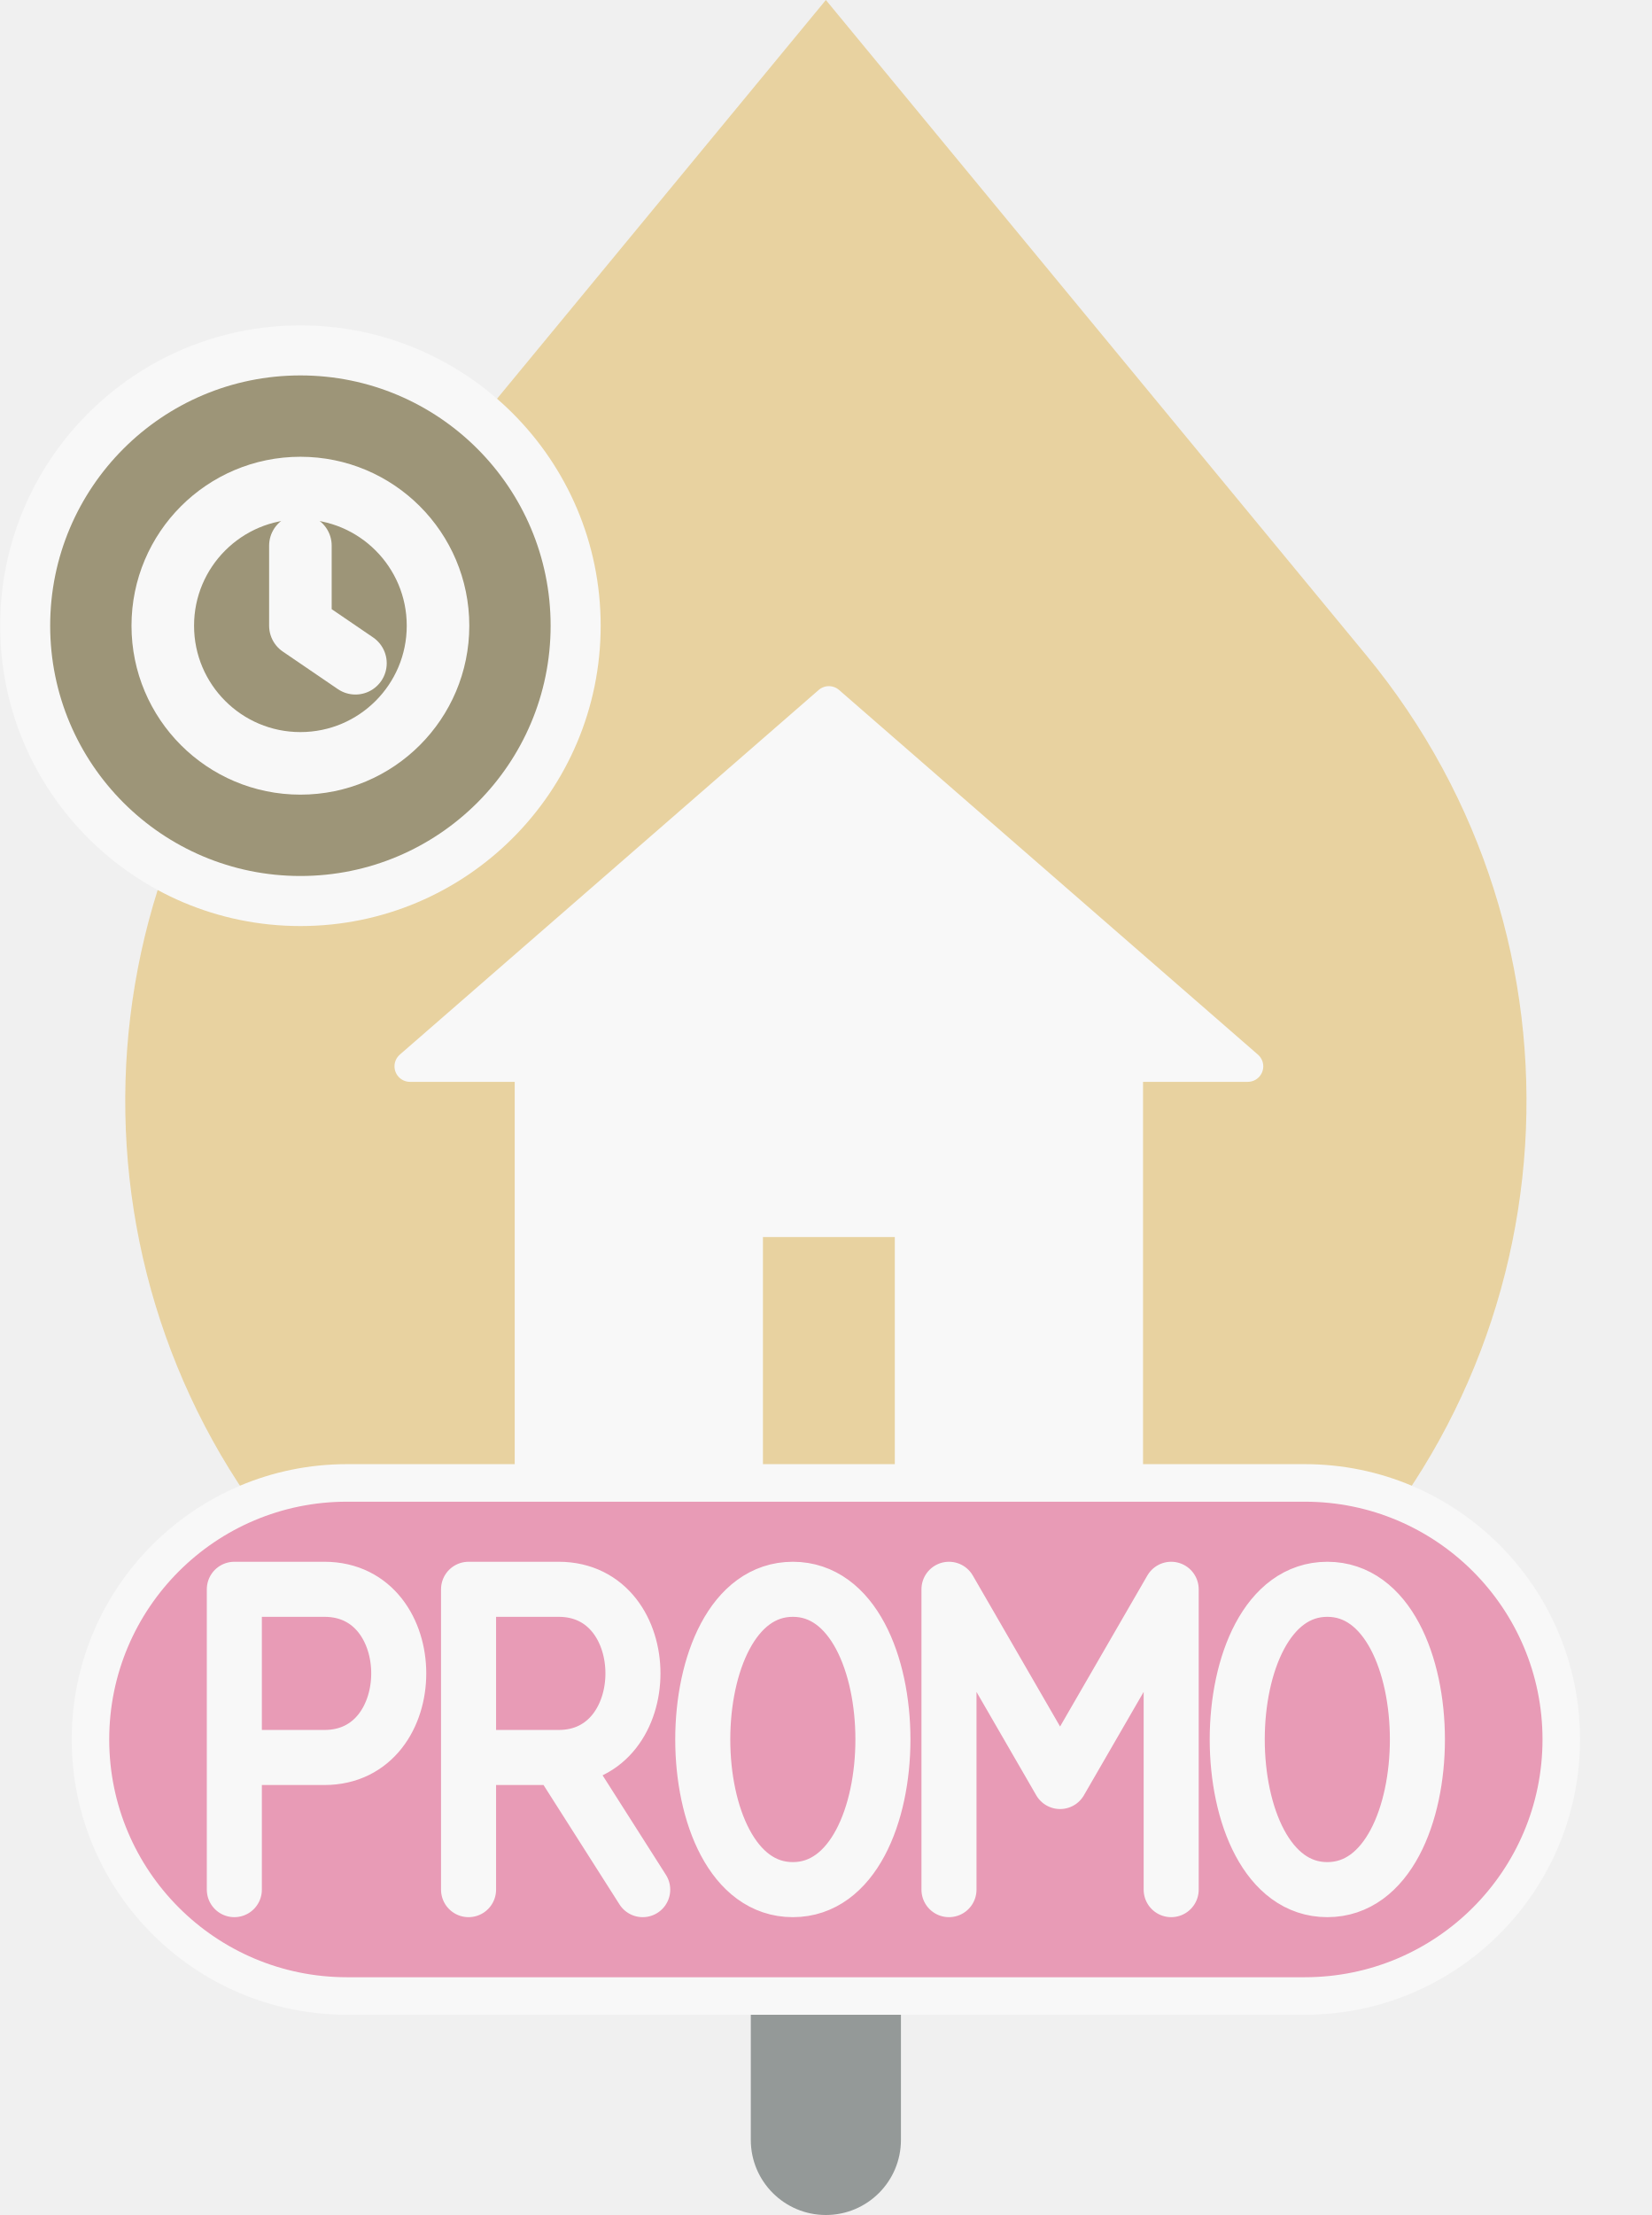
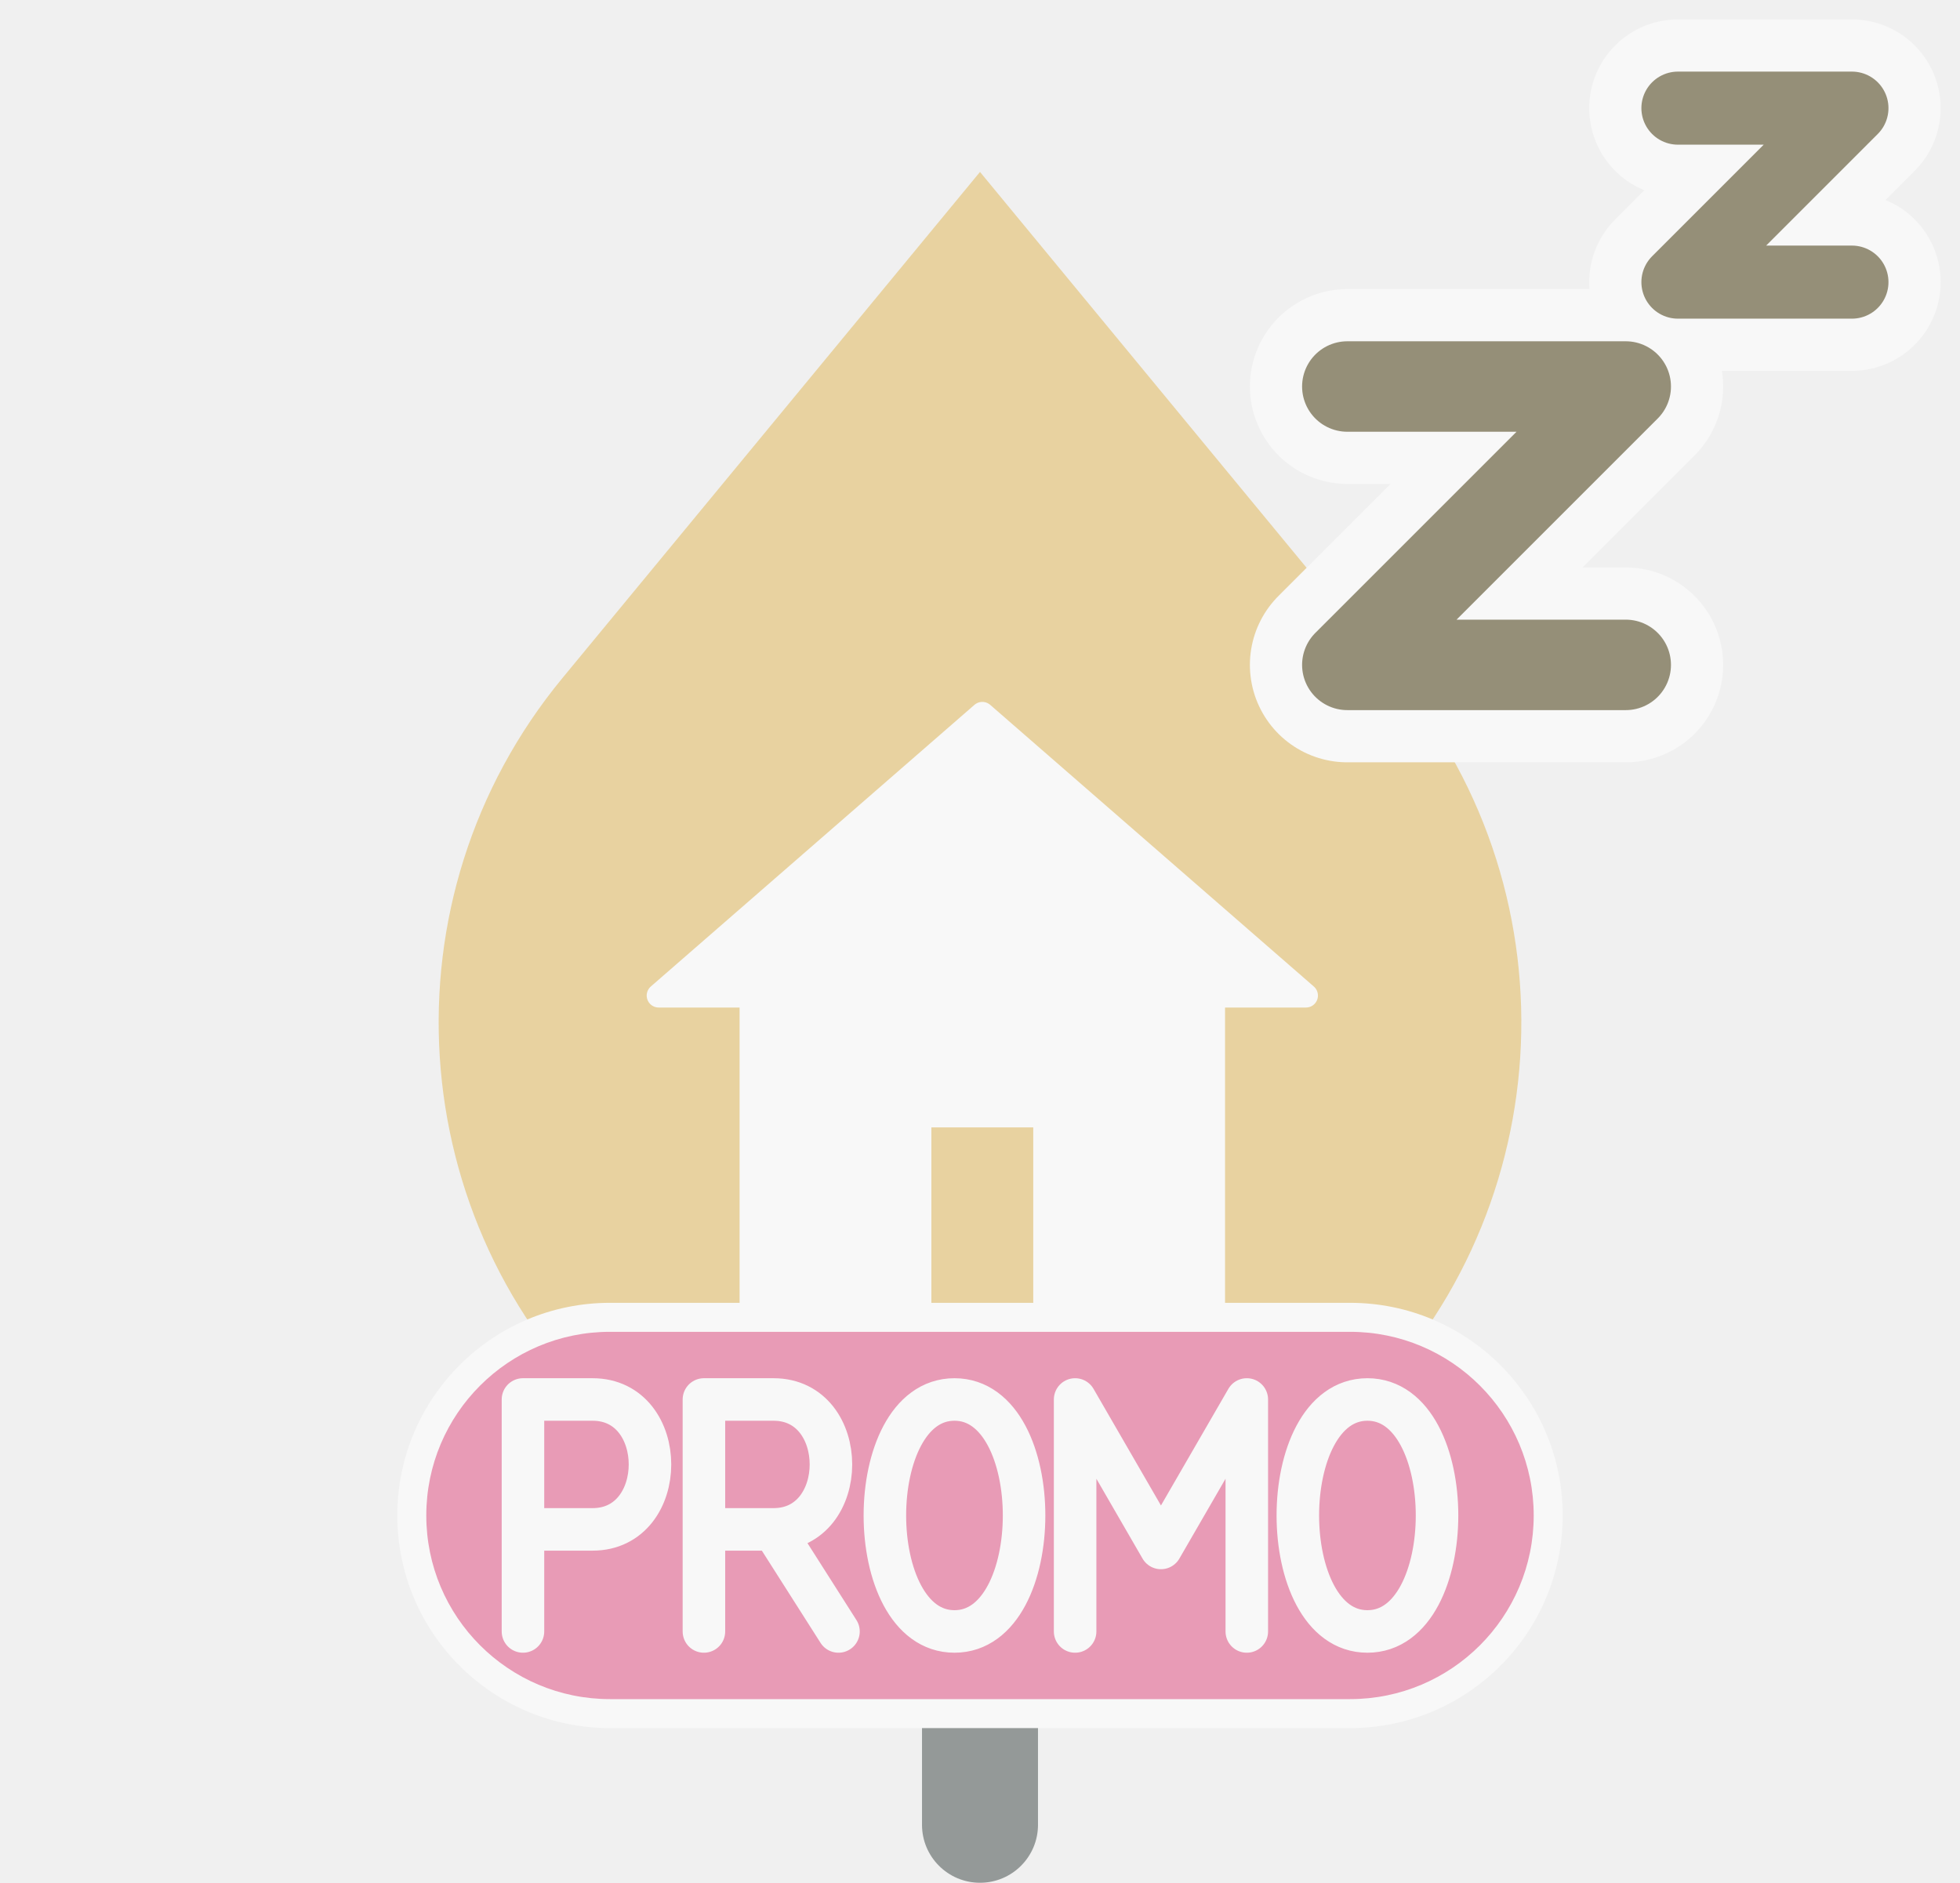
- <svg xmlns="http://www.w3.org/2000/svg" width="25.36" height="34.00" viewBox="7.000 2.000 66.000 88.500">
+ <svg xmlns="http://www.w3.org/2000/svg" width="38.95" height="37.42" viewBox="-10.690 -6.890 101.380 97.390">
  <g opacity="0.50">
    <rect x="37" y="70" width="6" height="20.5" rx="3" fill="#384240" />
    <path d="M40.000,2.000 L61.599,28.182 A28.000,28.000 0 1 1 18.401,28.182 Z" fill="#E0B450" />
    <g transform="translate(40.120 46.000) scale(1.55) translate(-12 -12.5)">
      <path d="M12 2.2 1.2 11.6h3.1V22h5.6v-6.4h4.2V22h5.6V11.6h3.1z" fill="#fff" stroke="#fff" stroke-width="0.8" stroke-linejoin="round" />
    </g>
    <rect x="9.860" y="60.500" width="60.280" height="22.000" rx="11.000" fill="#fff" />
    <rect x="11.360" y="62.000" width="57.280" height="19.000" rx="9.500" fill="#E0457B" />
    <path d="M16.360,77.500 L16.360,65.500 L19.960,65.500 C23.920,65.500 23.920,72.220 19.960,72.220 L16.360,72.220 M25.720,77.500 L25.720,65.500 L29.320,65.500 C33.280,65.500 33.280,72.220 29.320,72.220 L25.720,72.220 M29.320,72.220 L32.680,77.500 M38.680,65.500 C33.880,65.500 33.880,77.500 38.680,77.500 C43.480,77.500 43.480,65.500 38.680,65.500 Z M44.920,77.500 L44.920,65.500 L49.360,73.180 L53.800,65.500 L53.800,77.500 M60.040,65.500 C55.240,65.500 55.240,77.500 60.040,77.500 C64.840,77.500 64.840,65.500 60.040,65.500 Z" fill="none" stroke="#fff" stroke-width="2.2" stroke-linecap="round" stroke-linejoin="round" />
-     <circle cx="19.000" cy="27.000" r="12.000" fill="#fff" />
-     <circle cx="19.000" cy="27.000" r="10.000" fill="#4A3A00" />
-     <circle cx="19.000" cy="27.000" r="5.500" fill="none" stroke="#fff" stroke-width="2.5" />
-     <path d="M19.000 23.800V27.000l2.200 1.500" fill="none" stroke="#fff" stroke-width="2.5" stroke-linecap="round" stroke-linejoin="round" />
+     <path d="M59.000 13.100h14.400l-14.400 14.400h14.400" fill="none" stroke-linecap="round" stroke-linejoin="round" stroke="#fff" stroke-width="10.080" />
+     <path d="M76.100 -1.300h9.000l-9.000 9.000h9.000" fill="none" stroke-linecap="round" stroke-linejoin="round" stroke="#fff" stroke-width="9.180" />
+     <path d="M59.000 13.100h14.400l-14.400 14.400h14.400" fill="none" stroke-linecap="round" stroke-linejoin="round" stroke="#3A2E00" stroke-width="4.680" />
+     <path d="M76.100 -1.300h9.000l-9.000 9.000h9.000" fill="none" stroke-linecap="round" stroke-linejoin="round" stroke="#3A2E00" stroke-width="3.780" />
  </g>
</svg>
